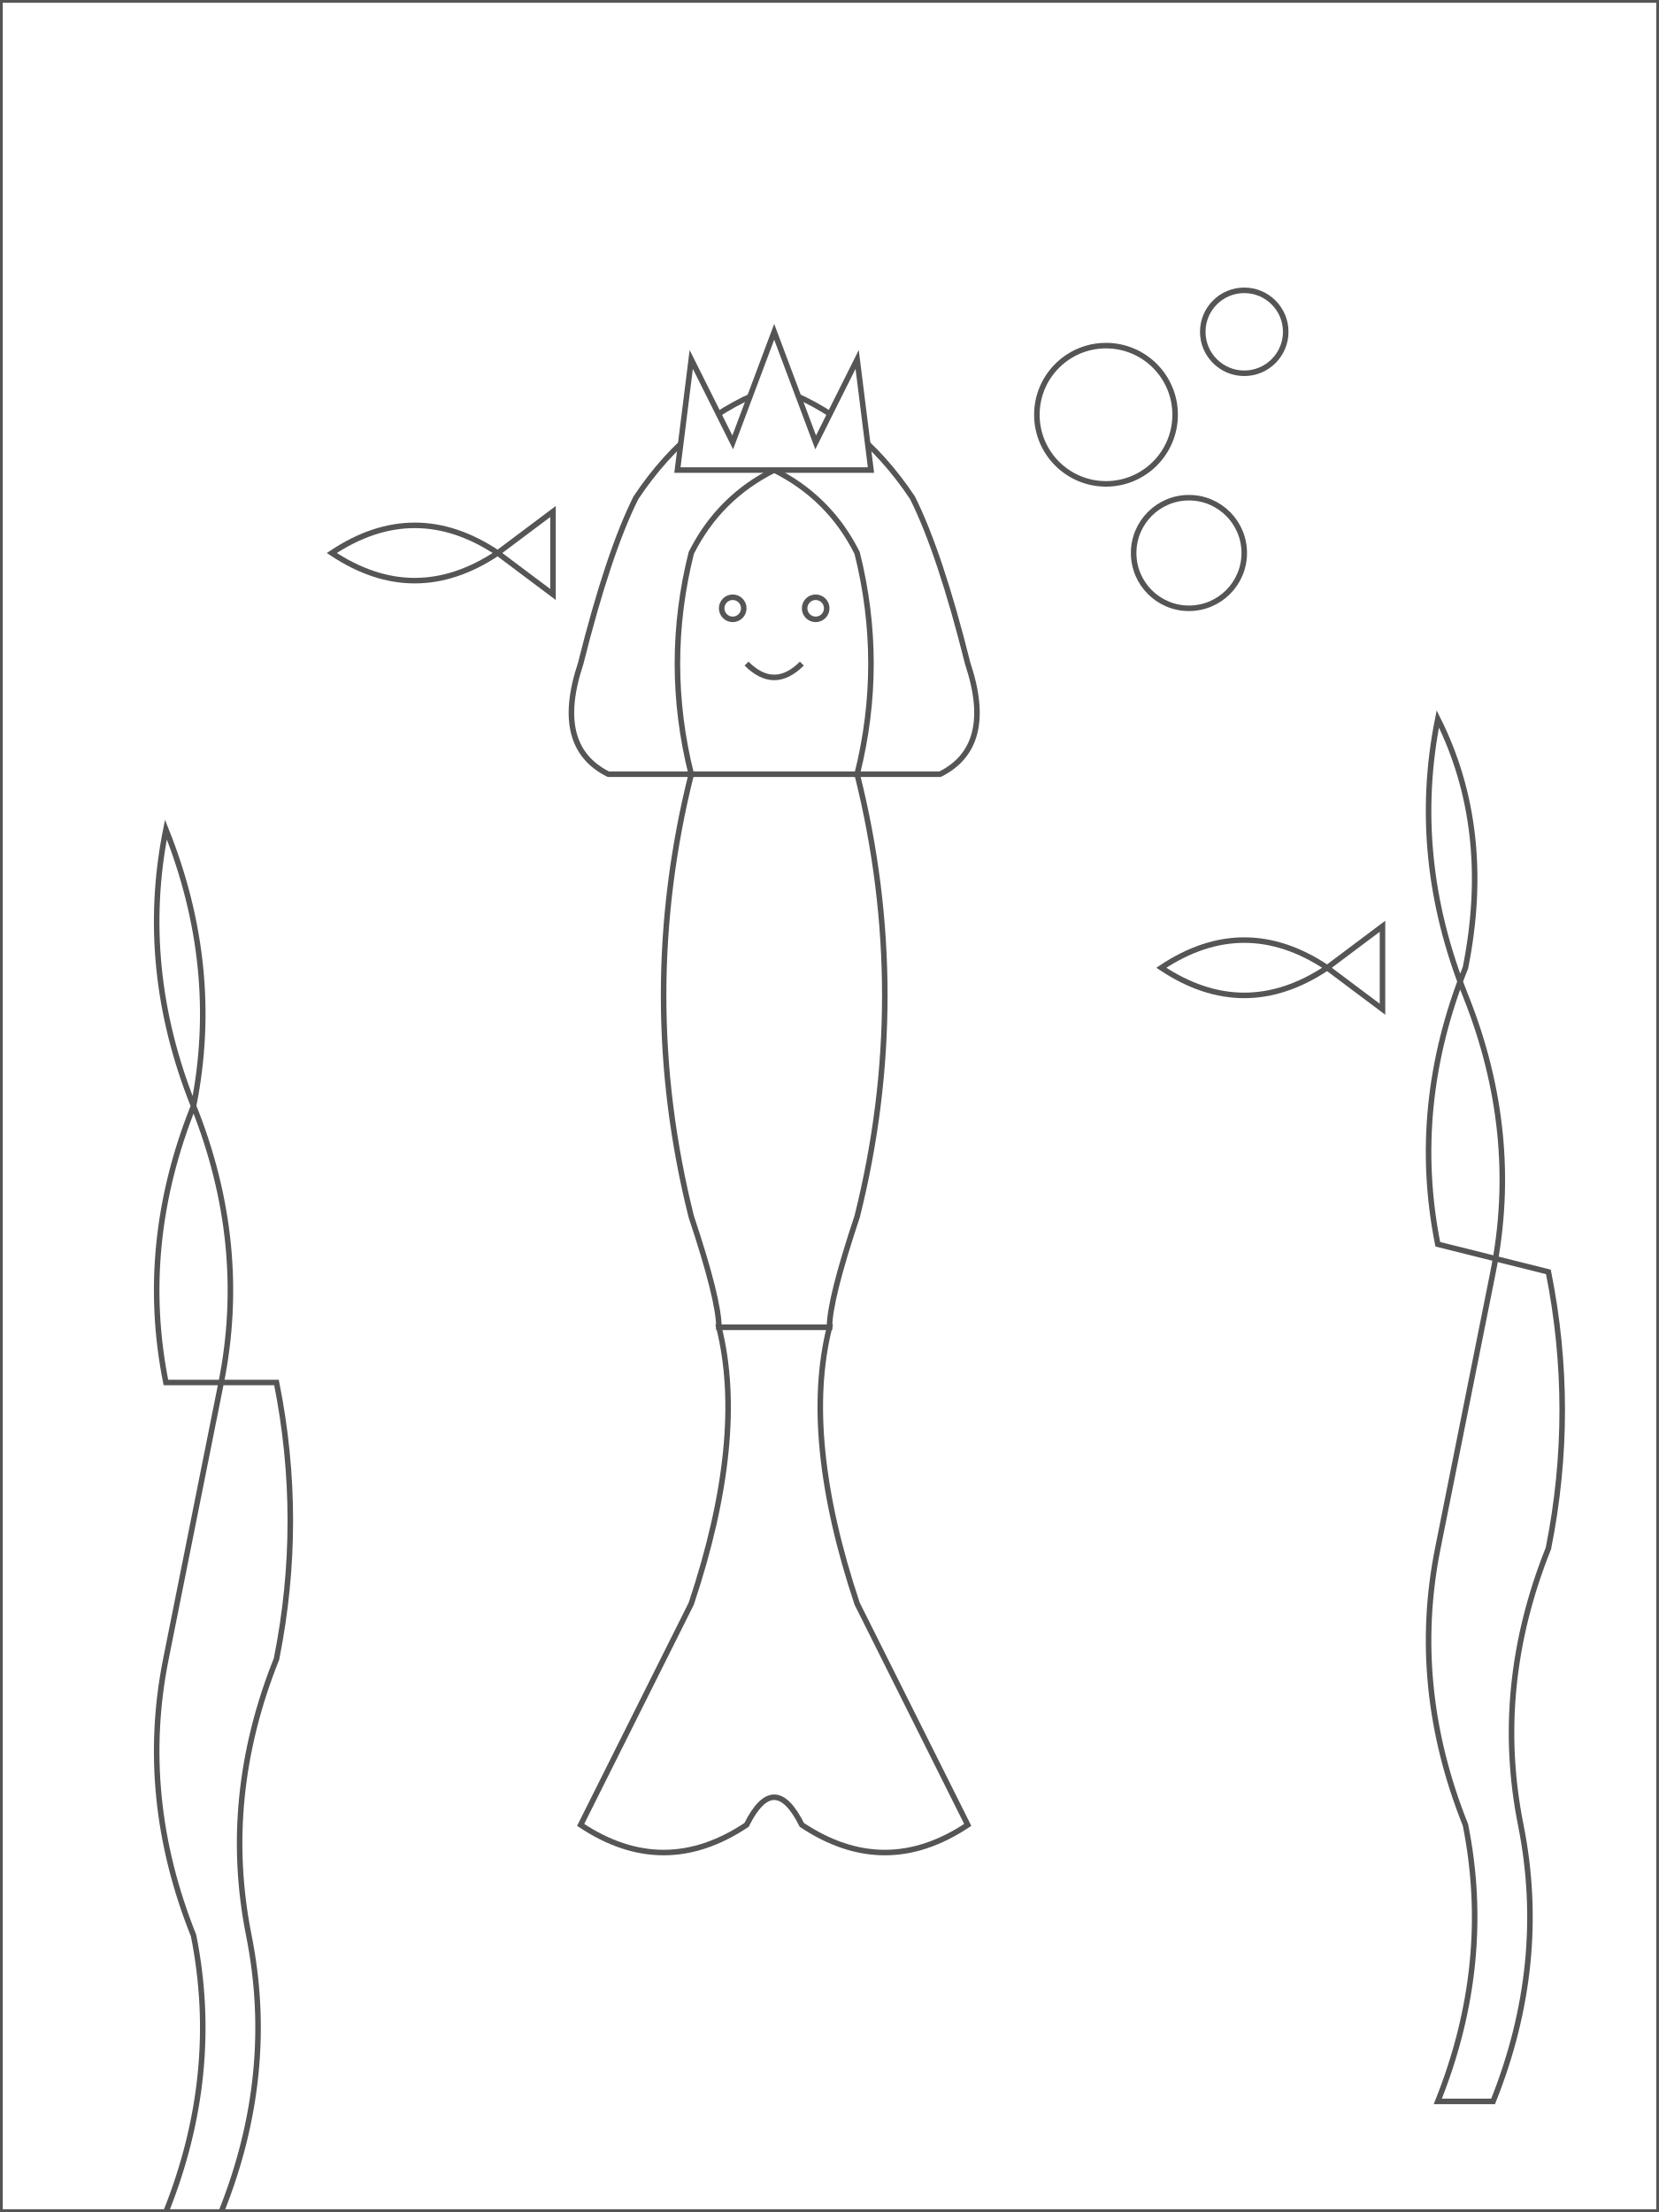
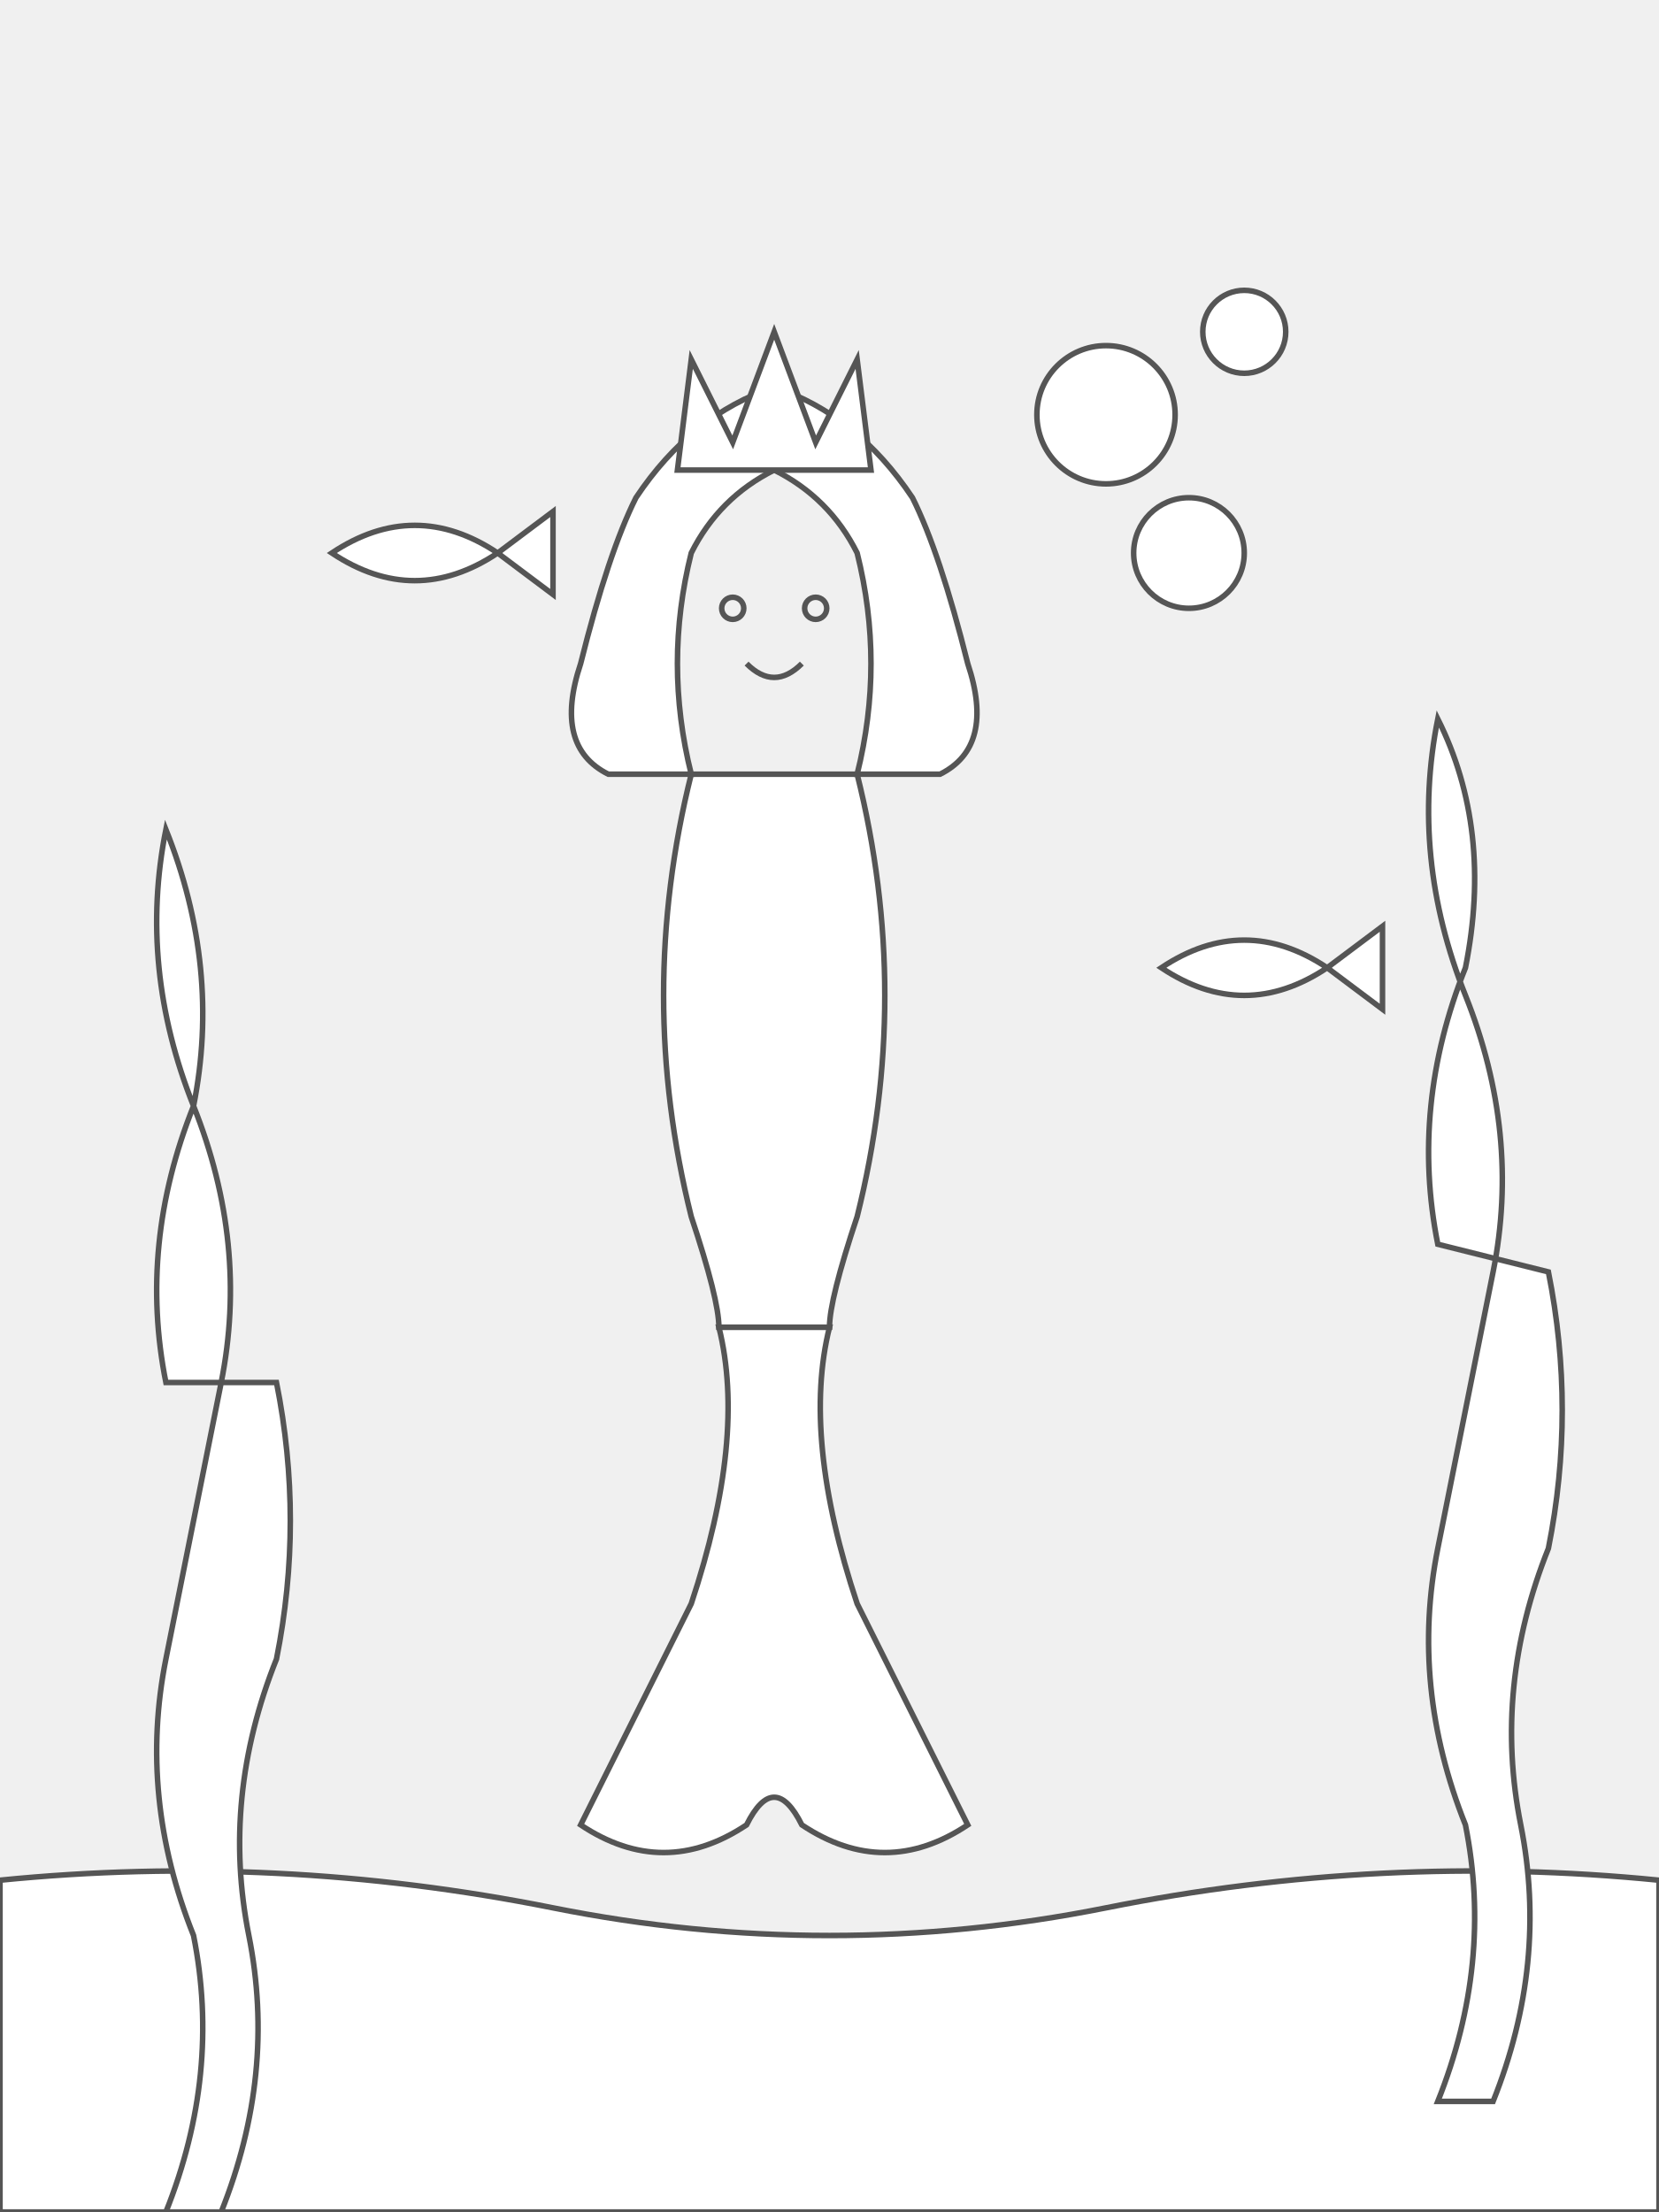
<svg xmlns="http://www.w3.org/2000/svg" viewBox="0 0 600 800">
  <g data-region="water" pointer-events="all">
-     <path d="M0,0 L600,0 L600,800 L0,800 Z" fill="white" stroke="#555" stroke-width="2" />
+     <path d="M0,680 Q100,670 200,690 Q300,710 400,690 Q500,670 600,680 L600,800 L0,800 Z" fill="white" stroke="#555" stroke-width="2" />
  </g>
  <g data-region="tail" pointer-events="all">
    <path d="M260,480 Q270,520 250,580 Q230,620 210,660 Q240,680 270,660 Q280,640 290,660 Q320,680 350,660 Q330,620 310,580 Q290,520 300,480 Z" fill="white" stroke="#555" stroke-width="2" />
  </g>
  <g data-region="body" pointer-events="all">
    <path d="M250,280 Q240,320 240,360 Q240,400 250,440 Q260,470 260,480 L300,480 Q300,470 310,440 Q320,400 320,360 Q320,320 310,280 Z" fill="white" stroke="#555" stroke-width="2" />
  </g>
  <g data-region="hair" pointer-events="all">
    <path d="M230,180 Q220,200 210,240 Q200,270 220,280 L250,280 Q240,240 250,200 Q260,180 280,170 Q300,180 310,200 Q320,240 310,280 L340,280 Q360,270 350,240 Q340,200 330,180 Q310,150 280,140 Q250,150 230,180 Z" fill="white" stroke="#555" stroke-width="2" />
  </g>
  <g data-region="crown" pointer-events="all">
    <path d="M245,170 L250,130 L265,160 L280,120 L295,160 L310,130 L315,170 Z" fill="white" stroke="#555" stroke-width="2" />
  </g>
  <g data-region="seaweed-left" pointer-events="all">
    <path d="M60,500 Q50,450 70,400 Q80,350 60,300 Q50,350 70,400 Q90,450 80,500 Q70,550 60,600 Q50,650 70,700 Q80,750 60,800 L80,800 Q100,750 90,700 Q80,650 100,600 Q110,550 100,500 Z" fill="white" stroke="#555" stroke-width="2" />
  </g>
  <g data-region="seaweed-right" pointer-events="all">
    <path d="M520,450 Q510,400 530,350 Q540,300 520,260 Q510,310 530,360 Q550,410 540,460 Q530,510 520,560 Q510,610 530,660 Q540,710 520,760 L540,760 Q560,710 550,660 Q540,610 560,560 Q570,510 560,460 Z" fill="white" stroke="#555" stroke-width="2" />
  </g>
  <g data-region="fish-1" pointer-events="all">
    <path d="M120,200 Q150,180 180,200 Q150,220 120,200 Z M180,200 L200,185 L200,215 Z" fill="white" stroke="#555" stroke-width="2" />
  </g>
  <g data-region="fish-2" pointer-events="all">
    <path d="M420,350 Q450,330 480,350 Q450,370 420,350 Z M480,350 L500,335 L500,365 Z" fill="white" stroke="#555" stroke-width="2" />
  </g>
  <g data-region="bubbles" pointer-events="all">
    <circle cx="400" cy="150" r="25" fill="white" stroke="#555" stroke-width="2" />
    <circle cx="430" cy="200" r="20" fill="white" stroke="#555" stroke-width="2" />
    <circle cx="450" cy="120" r="15" fill="white" stroke="#555" stroke-width="2" />
  </g>
  <g pointer-events="none">
    <circle cx="265" cy="220" r="4" fill="none" stroke="#555" stroke-width="2" />
    <circle cx="295" cy="220" r="4" fill="none" stroke="#555" stroke-width="2" />
    <path d="M270,240 Q280,250 290,240" fill="none" stroke="#555" stroke-width="2" />
  </g>
</svg>
